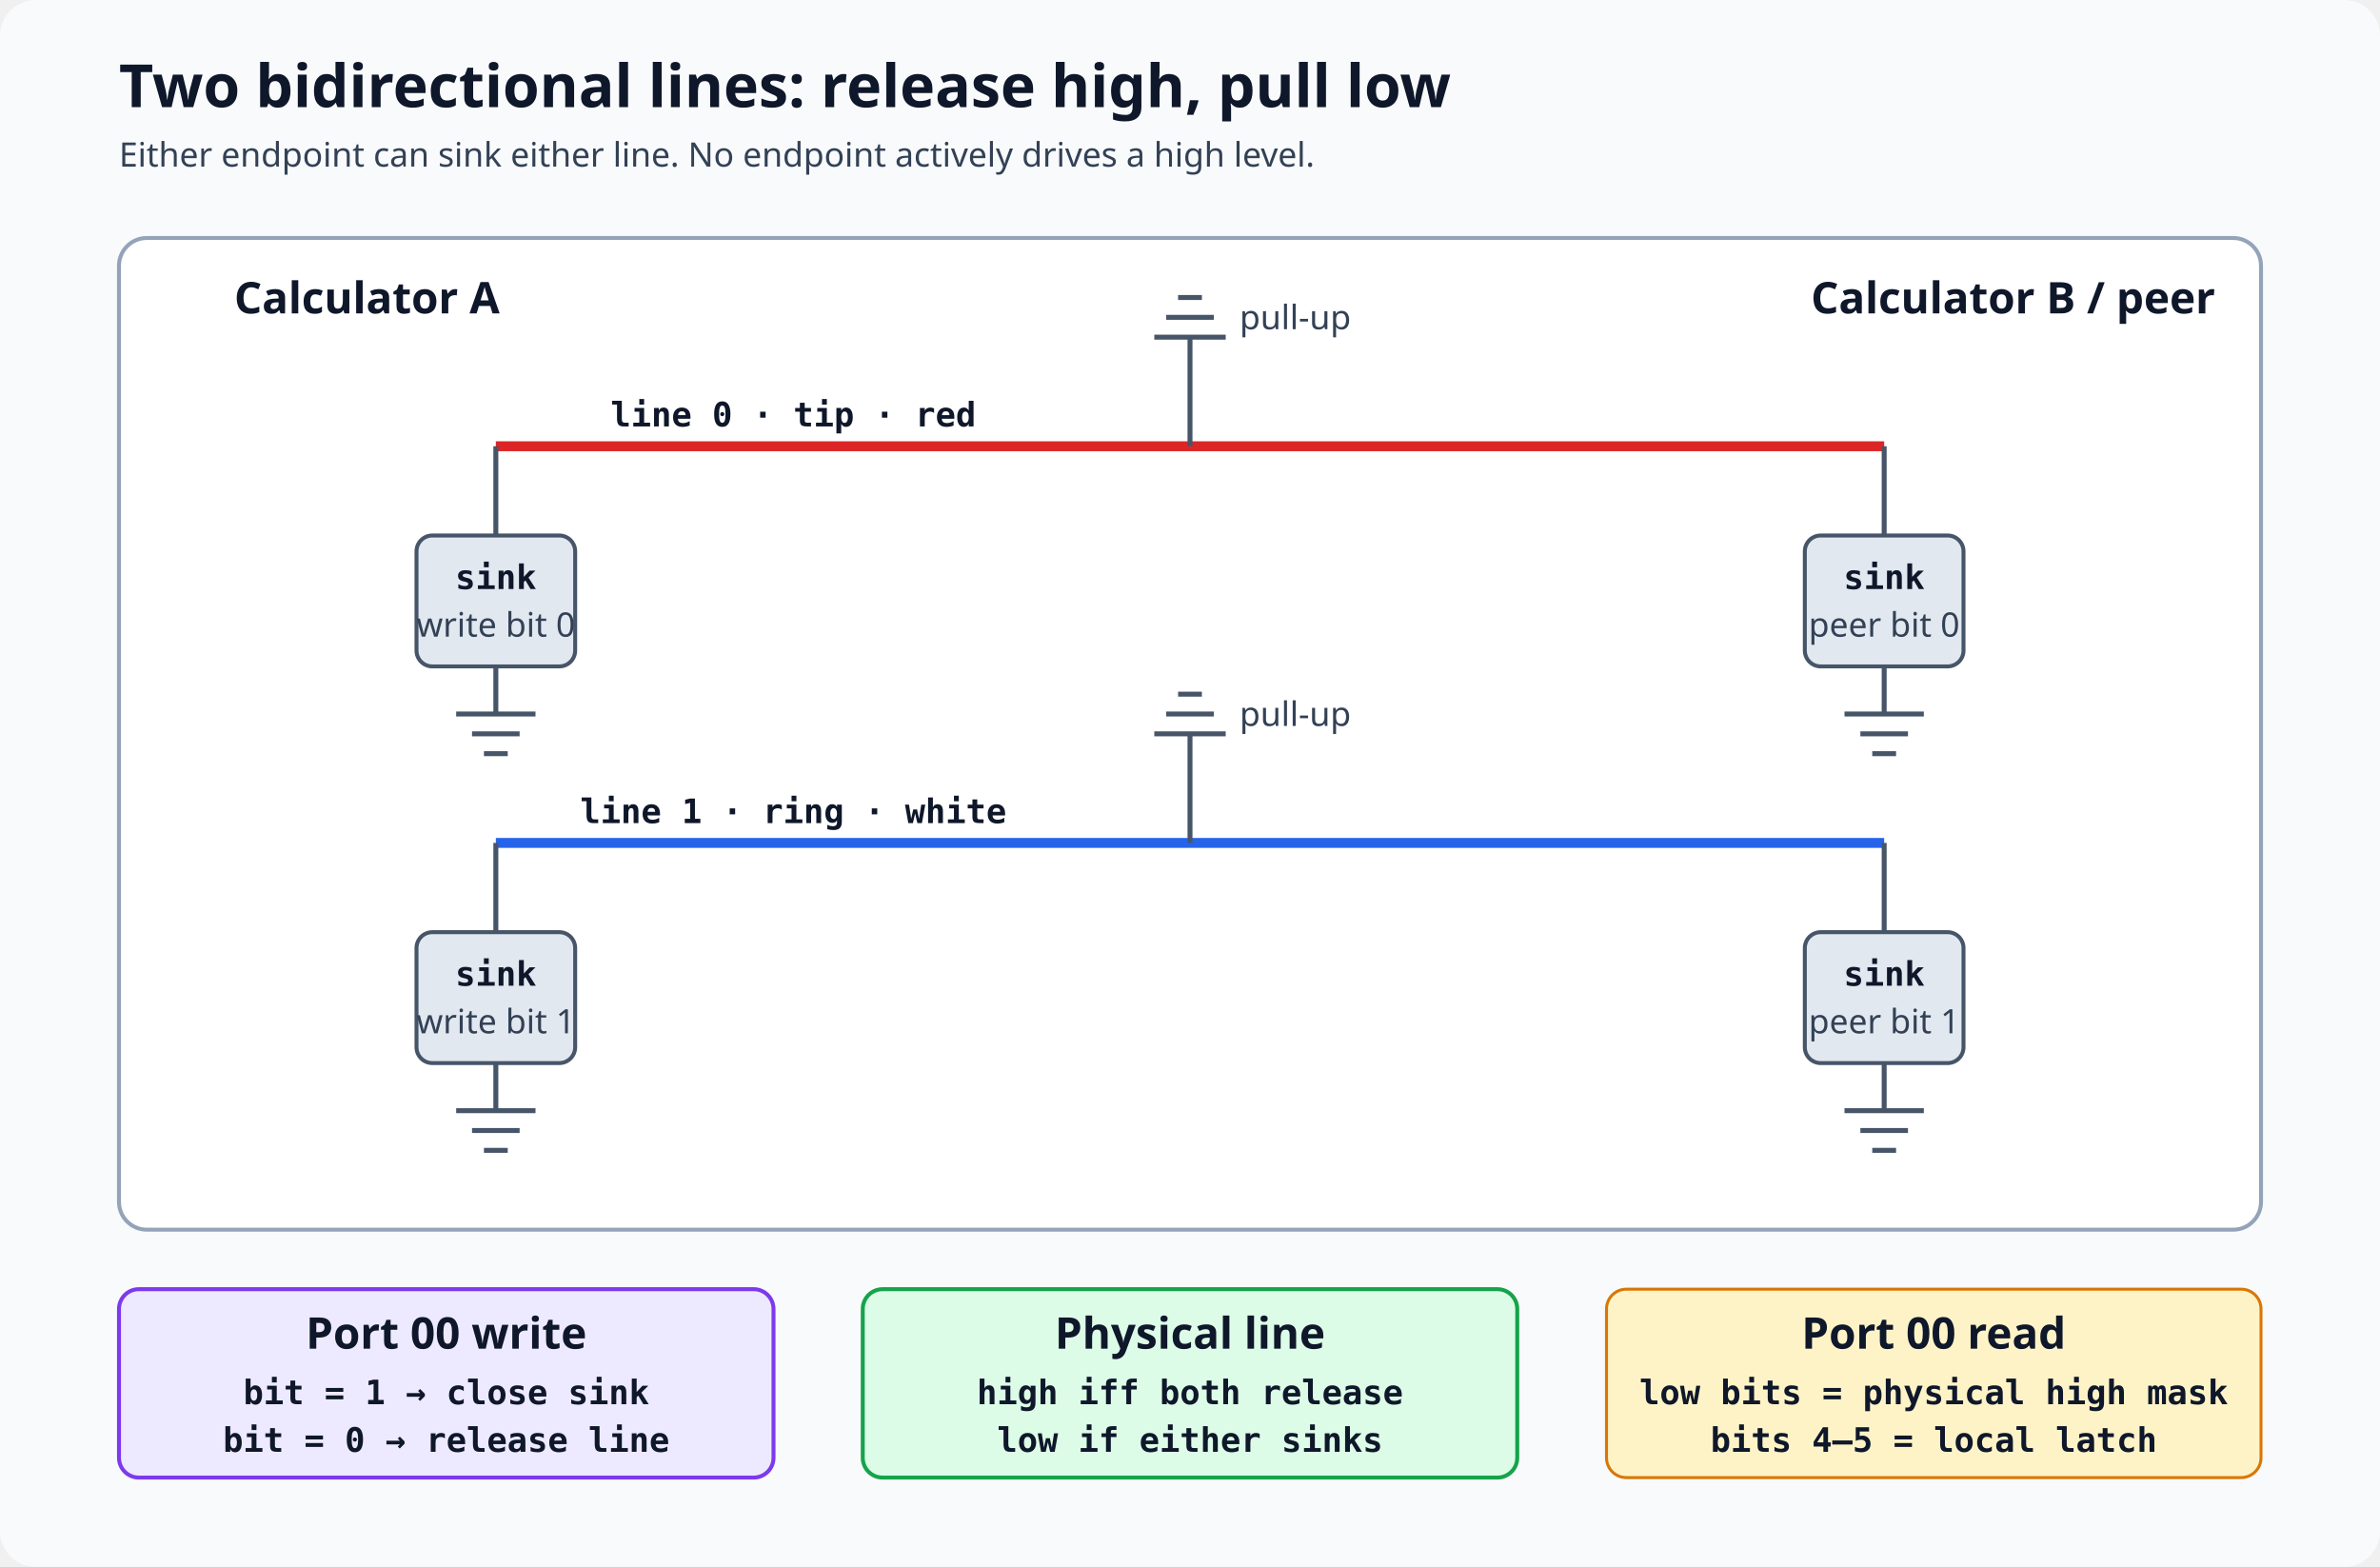
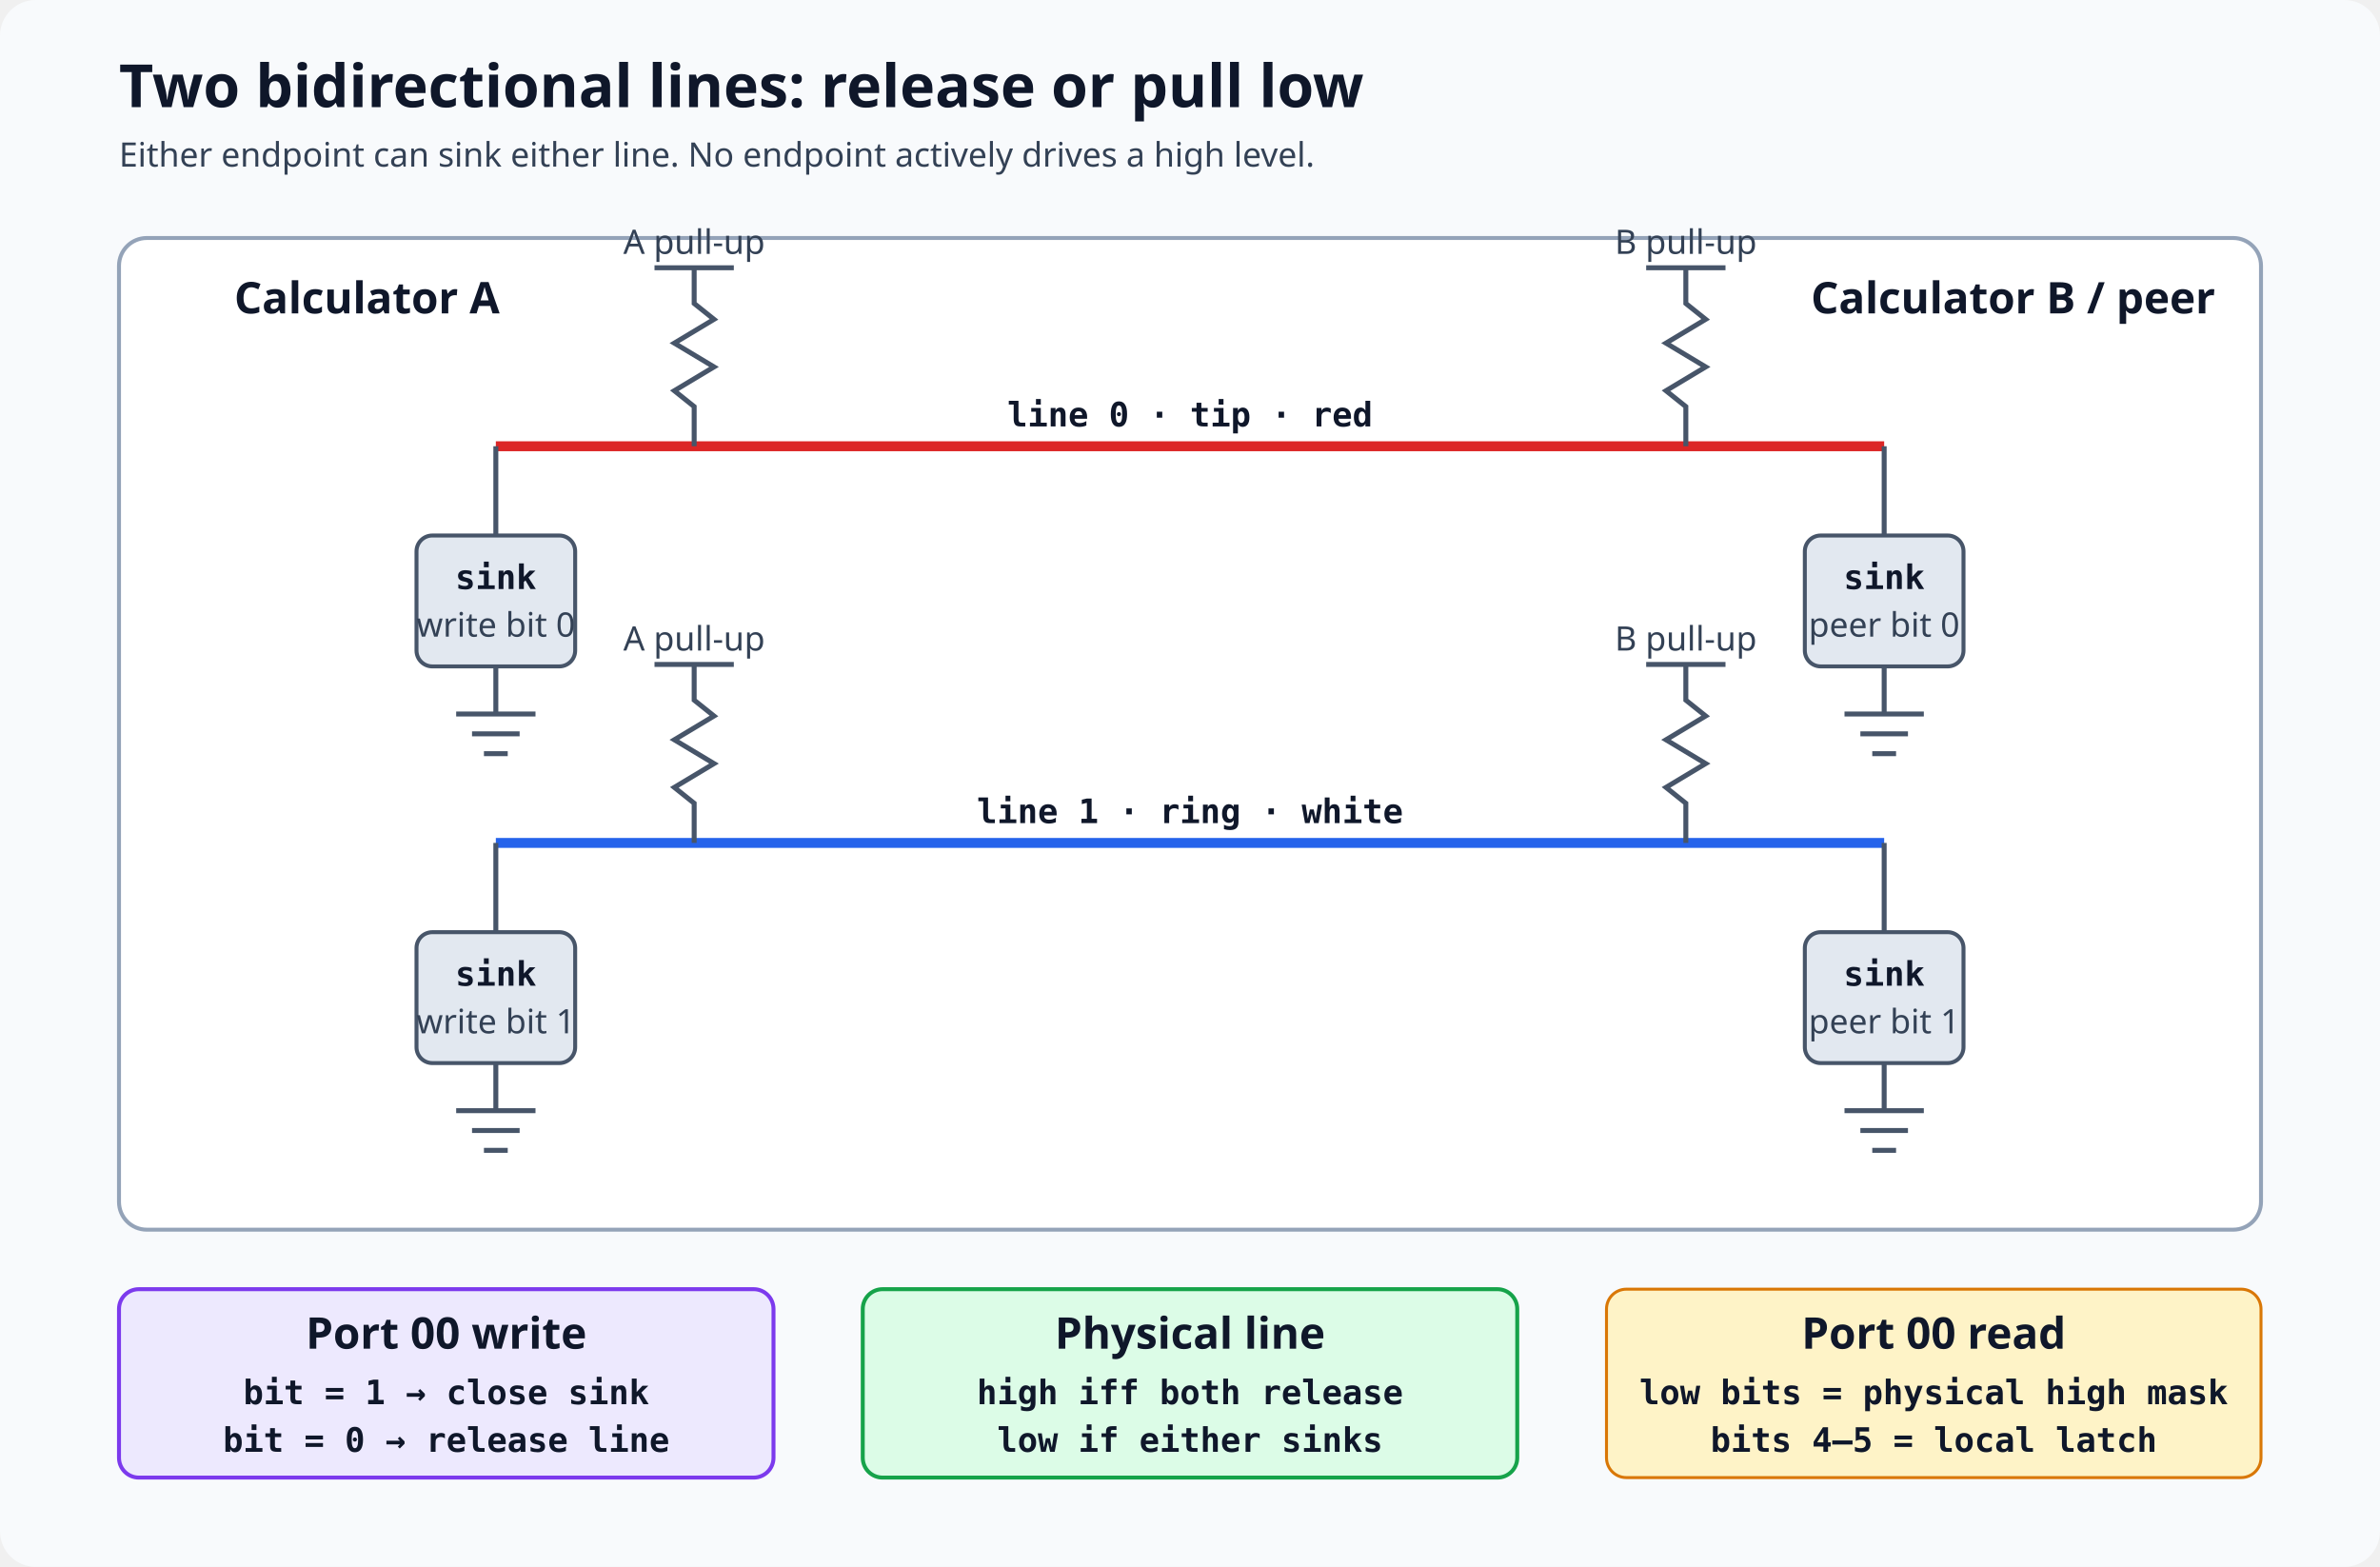
<svg xmlns="http://www.w3.org/2000/svg" width="1200" height="790" viewBox="0 0 1200 790" role="img" aria-labelledby="title desc">
  <defs>
    <style>
      .bg{fill:#f8fafc}.panel{fill:#fff;stroke:#94a3b8;stroke-width:2}.title{fill:#0f172a;font:700 30px system-ui,sans-serif}.head{fill:#0f172a;font:700 22px system-ui,sans-serif}.text{fill:#334155;font:17px system-ui,sans-serif}.mono{fill:#0f172a;font:600 17px ui-monospace,SFMono-Regular,Consolas,monospace}.wire0{stroke:#dc2626;stroke-width:5;fill:none}.wire1{stroke:#2563eb;stroke-width:5;fill:none}.thin{stroke:#475569;stroke-width:2.5;fill:none}.sink{fill:#e2e8f0;stroke:#475569;stroke-width:2}.high{fill:#dcfce7;stroke:#16a34a;stroke-width:2}.low{fill:#fee2e2;stroke:#dc2626;stroke-width:2}.port{fill:#ede9fe;stroke:#7c3aed;stroke-width:2}.note{fill:#fef3c7;stroke:#d97706;stroke-width:1.5}
    </style>
  </defs>
  <rect class="bg" width="1200" height="790" rx="18" />
-   <text class="title" x="60" y="54">Two bidirectional lines: release high, pull low</text>
+   <text class="title" x="60" y="54">Two bidirectional lines: release or pull low</text>
  <text class="text" x="60" y="84">Either endpoint can sink either line. No endpoint actively drives a high level.</text>
  <rect class="panel" x="60" y="120" width="1080" height="500" rx="14" />
  <text class="head" x="185" y="158" text-anchor="middle">Calculator A</text>
  <text class="head" x="1015" y="158" text-anchor="middle">Calculator B / peer</text>
  <g transform="translate(0 0)">
-     <text class="mono" x="400" y="215" text-anchor="middle">line 0 · tip · red</text>
+     <text class="mono" x="600" y="215" text-anchor="middle">line 0 · tip · red</text>
    <path class="wire0" d="M250 225 H950" />
-     <path class="thin" d="M600 225 V170" />
-     <path class="thin" d="M582 170 H618 M588 160 H612 M594 150 H606" />
-     <text class="text" x="625" y="166">pull-up</text>
+     <path class="thin" d="M350 225 V205 l-10 -8 l20 -12 l-20 -12 l20 -12 l-10 -8 V135 M330 135 H370" />
+     <text class="text" x="350" y="128" text-anchor="middle">A pull-up</text>
+     <path class="thin" d="M850 225 V205 l-10 -8 l20 -12 l-20 -12 l20 -12 l-10 -8 V135 M830 135 H870" />
+     <text class="text" x="850" y="128" text-anchor="middle">B pull-up</text>
    <path class="thin" d="M250 225 V270" />
    <rect class="sink" x="210" y="270" width="80" height="66" rx="8" />
    <text class="mono" x="250" y="297" text-anchor="middle">sink</text>
    <text class="text" x="250" y="321" text-anchor="middle">write bit 0</text>
    <path class="thin" d="M250 336 V360 M230 360 H270 M238 370 H262 M244 380 H256" />
    <path class="thin" d="M950 225 V270" />
    <rect class="sink" x="910" y="270" width="80" height="66" rx="8" />
    <text class="mono" x="950" y="297" text-anchor="middle">sink</text>
    <text class="text" x="950" y="321" text-anchor="middle">peer bit 0</text>
    <path class="thin" d="M950 336 V360 M930 360 H970 M938 370 H962 M944 380 H956" />
  </g>
  <g transform="translate(0 390)">
-     <text class="mono" x="400" y="25" text-anchor="middle">line 1 · ring · white</text>
+     <text class="mono" x="600" y="25" text-anchor="middle">line 1 · ring · white</text>
    <path class="wire1" d="M250 35 H950" />
-     <path class="thin" d="M600 35 V-20" />
-     <path class="thin" d="M582 -20 H618 M588 -30 H612 M594 -40 H606" />
-     <text class="text" x="625" y="-24">pull-up</text>
+     <path class="thin" d="M350 35 V15 l-10 -8 l20 -12 l-20 -12 l20 -12 l-10 -8 V-55 M330 -55 H370" />
+     <text class="text" x="350" y="-62" text-anchor="middle">A pull-up</text>
+     <path class="thin" d="M850 35 V15 l-10 -8 l20 -12 l-20 -12 l20 -12 l-10 -8 V-55 M830 -55 H870" />
+     <text class="text" x="850" y="-62" text-anchor="middle">B pull-up</text>
    <path class="thin" d="M250 35 V80" />
    <rect class="sink" x="210" y="80" width="80" height="66" rx="8" />
    <text class="mono" x="250" y="107" text-anchor="middle">sink</text>
    <text class="text" x="250" y="131" text-anchor="middle">write bit 1</text>
    <path class="thin" d="M250 146 V170 M230 170 H270 M238 180 H262 M244 190 H256" />
    <path class="thin" d="M950 35 V80" />
    <rect class="sink" x="910" y="80" width="80" height="66" rx="8" />
    <text class="mono" x="950" y="107" text-anchor="middle">sink</text>
    <text class="text" x="950" y="131" text-anchor="middle">peer bit 1</text>
    <path class="thin" d="M950 146 V170 M930 170 H970 M938 180 H962 M944 190 H956" />
  </g>
  <g transform="translate(60 650)">
    <rect class="port" width="330" height="95" rx="10" />
    <text class="head" x="165" y="30" text-anchor="middle">Port 00 write</text>
    <text class="mono" x="165" y="58" text-anchor="middle">bit = 1 → close sink</text>
    <text class="mono" x="165" y="82" text-anchor="middle">bit = 0 → release line</text>
    <rect class="high" x="375" width="330" height="95" rx="10" />
    <text class="head" x="540" y="30" text-anchor="middle">Physical line</text>
    <text class="mono" x="540" y="58" text-anchor="middle">high iff both release</text>
    <text class="mono" x="540" y="82" text-anchor="middle">low if either sinks</text>
    <rect class="note" x="750" width="330" height="95" rx="10" />
    <text class="head" x="915" y="30" text-anchor="middle">Port 00 read</text>
    <text class="mono" x="915" y="58" text-anchor="middle">low bits = physical high mask</text>
    <text class="mono" x="915" y="82" text-anchor="middle">bits 4–5 = local latch</text>
  </g>
</svg>
